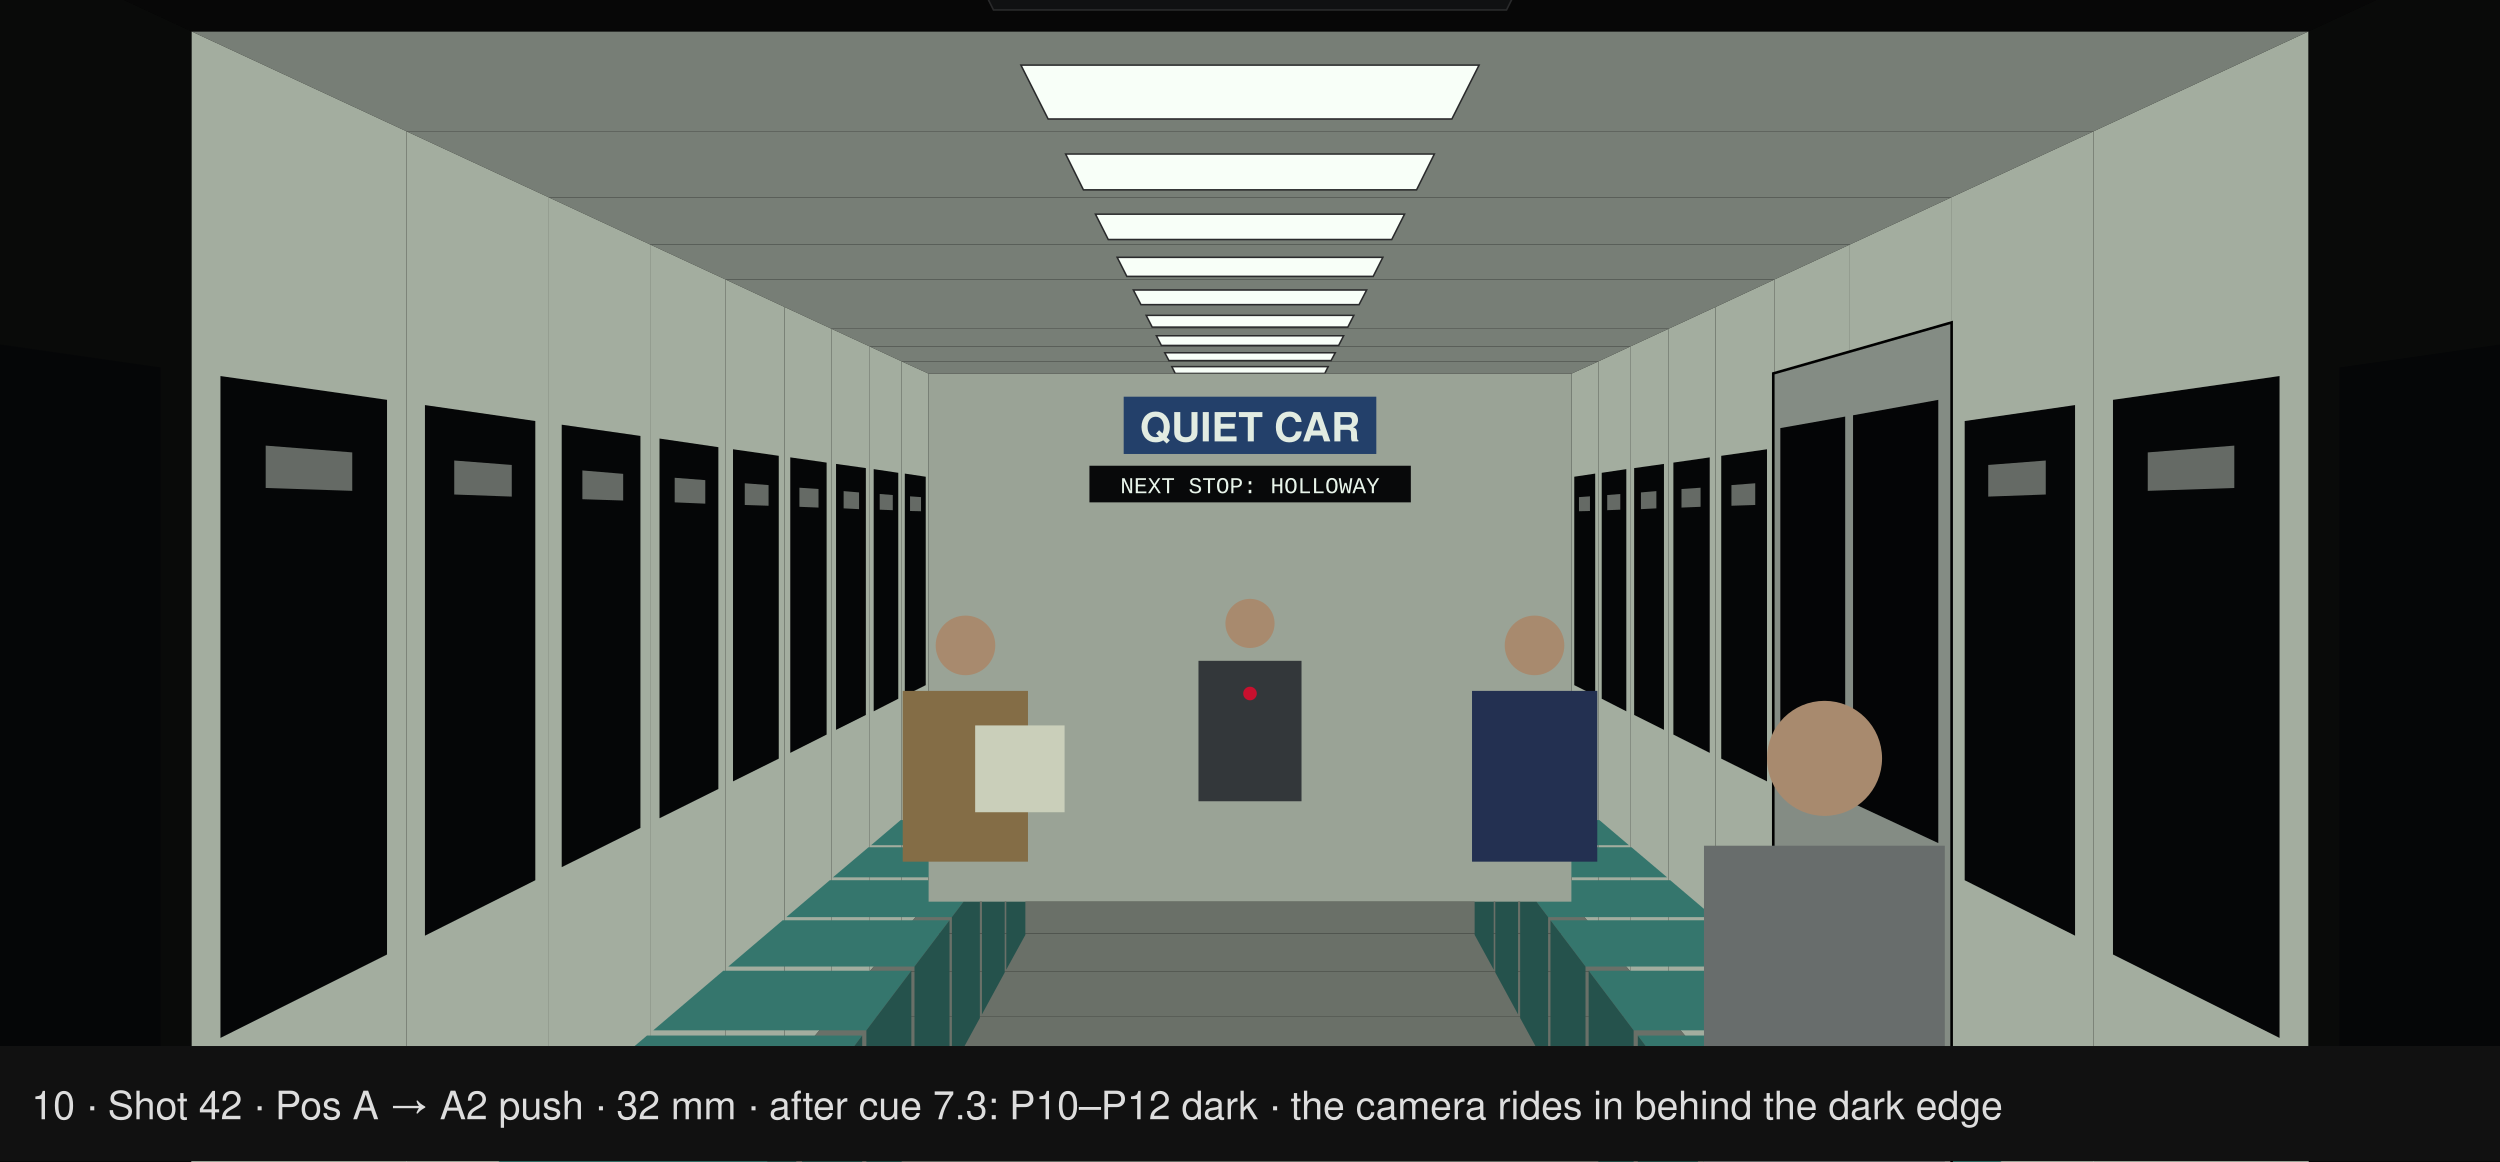
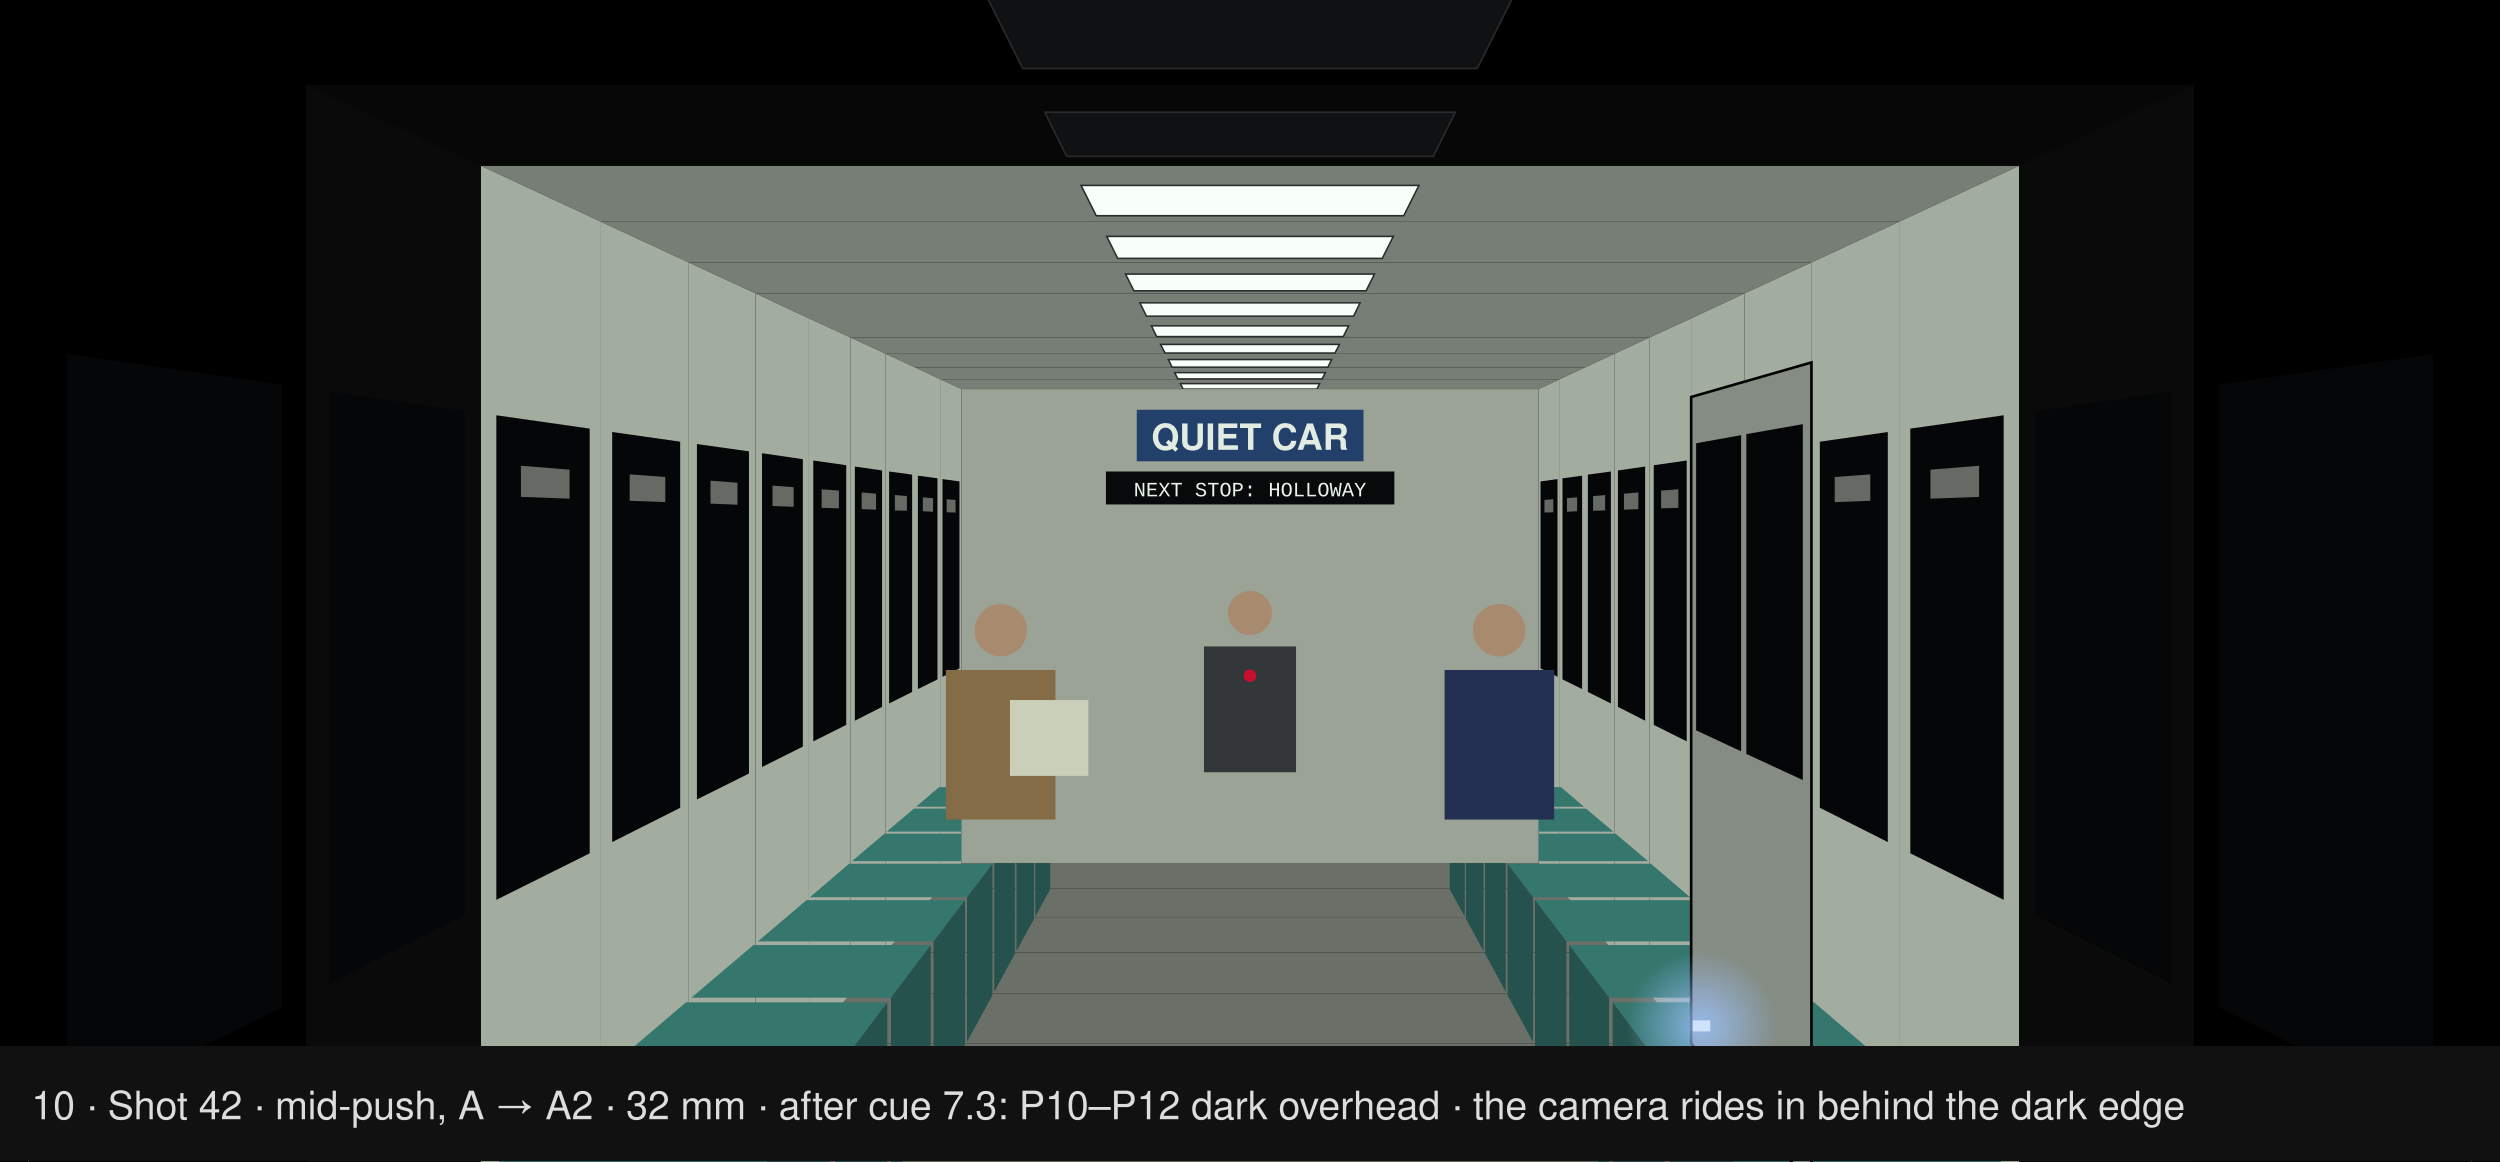
<svg xmlns="http://www.w3.org/2000/svg" viewBox="0 0 956 444" width="956" height="444">
  <defs>
    <radialGradient id="phone">
      <stop offset="0" stop-color="#9cc4ff" stop-opacity="0.9" />
      <stop offset="1" stop-color="#9cc4ff" stop-opacity="0" />
    </radialGradient>
    <radialGradient id="phoneface" cx="0.5" cy="1" r="0.9">
      <stop offset="0" stop-color="#a9cbff" stop-opacity="0.75" />
      <stop offset="1" stop-color="#a9cbff" stop-opacity="0" />
    </radialGradient>
    <linearGradient id="topdown" x1="0" y1="0" x2="0" y2="1">
      <stop offset="0" stop-color="#fff" stop-opacity="0.55" />
      <stop offset="1" stop-color="#fff" stop-opacity="0" />
    </linearGradient>
    <radialGradient id="lamp" cx="0.5" cy="0" r="1">
      <stop offset="0" stop-color="#e6f6f8" stop-opacity="0.95" />
      <stop offset="0.6" stop-color="#9fb8bd" stop-opacity="0.25" />
      <stop offset="1" stop-color="#000" stop-opacity="0" />
    </radialGradient>
  </defs>
  <g>
    <rect width="956" height="400" fill="#000" />
-     <polygon points="344.8,357.0 611.2,357.0 600.9,344.8 355.1,344.8" fill="#6a7068" />
-     <polygon points="344.8,138.2 611.2,138.2 600.9,142.9 355.1,142.9" fill="#777e76" />
-     <polygon points="344.8,357.0 344.8,138.2 355.1,142.9 355.1,344.8" fill="#a3ad9f" />
-     <polygon points="346.0,266.0 346.0,181.1 354.0,182.3 354.0,262.0" fill="#050607" />
-     <polygon points="348.0,195.4 348.0,189.8 352.2,190.1 352.2,195.5" fill="#656a65" />
-     <polygon points="611.2,357.0 611.2,138.2 600.9,142.9 600.9,344.8" fill="#a3ad9f" />
-     <polygon points="610.0,266.0 610.0,181.1 602.0,182.3 602.0,262.0" fill="#050607" />
-     <polygon points="608.0,195.4 608.0,189.8 603.8,190.1 603.8,195.5" fill="#656a65" />
-     <polygon points="448.1,140.2 507.9,140.2 506.6,142.8 449.4,142.8" fill="#f8fff8" stroke="#2a2b2c" stroke-width="0.6" />
-     <polygon points="332.6,371.4 623.4,371.4 611.2,357.0 344.8,357.0" fill="#6a7068" />
-     <polygon points="332.6,132.5 623.4,132.5 611.2,138.2 344.8,138.2" fill="#777e76" />
-     <polygon points="332.6,371.4 332.6,132.5 344.8,138.2 344.8,357.0" fill="#a3ad9f" />
-     <polygon points="334.1,272.0 334.1,179.4 343.5,180.8 343.5,267.2" fill="#050607" />
-     <polygon points="336.4,194.9 336.4,188.9 341.4,189.3 341.4,195.1" fill="#656a65" />
-     <polygon points="623.4,371.4 623.4,132.5 611.2,138.2 611.2,357.0" fill="#a3ad9f" />
-     <polygon points="621.9,272.0 621.9,179.4 612.5,180.8 612.5,267.2" fill="#050607" />
-     <polygon points="619.6,194.9 619.6,188.9 614.6,189.3 614.6,195.1" fill="#656a65" />
-     <polygon points="333.1,323.2 384.8,323.2 392.1,313.6 344.4,313.6" fill="#35766d" />
-     <polygon points="384.8,370.8 384.8,323.2 392.1,313.6 392.1,357.5" fill="#25524c" />
-     <polygon points="622.9,323.2 571.2,323.2 563.9,313.6 611.6,313.6" fill="#35766d" />
-     <polygon points="571.2,370.8 571.2,323.2 563.9,313.6 563.9,357.5" fill="#25524c" />
-     <polygon points="445.4,134.9 510.6,134.9 509.0,137.9 447.0,137.9" fill="#f8fff8" stroke="#2a2b2c" stroke-width="0.6" />
-     <polygon points="317.9,388.6 638.1,388.6 623.4,371.4 332.6,371.4" fill="#6a7068" />
-     <polygon points="317.9,125.7 638.1,125.7 623.4,132.5 332.6,132.5" fill="#777e76" />
-     <polygon points="317.9,388.6 317.9,125.7 332.6,132.5 332.6,371.4" fill="#a3ad9f" />
-     <polygon points="319.7,279.1 319.7,177.4 331.1,179.0 331.1,273.4" fill="#050607" />
-     <polygon points="322.6,194.4 322.6,187.8 328.5,188.3 328.5,194.7" fill="#656a65" />
-     <polygon points="638.1,388.6 638.1,125.7 623.4,132.5 623.4,371.4" fill="#a3ad9f" />
-     <polygon points="636.3,279.1 636.3,177.4 624.9,179.0 624.9,273.4" fill="#050607" />
-     <polygon points="633.4,194.4 633.4,187.8 627.5,188.3 627.5,194.7" fill="#656a65" />
-     <polygon points="318.5,335.5 375.5,335.5 384.2,324.0 332.1,324.0" fill="#35766d" />
-     <polygon points="375.5,387.9 375.5,335.5 384.2,324.0 384.2,371.9" fill="#25524c" />
-     <polygon points="637.5,335.5 580.5,335.5 571.8,324.0 623.9,324.0" fill="#35766d" />
-     <polygon points="580.5,387.9 580.5,335.5 571.8,324.0 571.8,371.9" fill="#25524c" />
-     <polygon points="442.2,128.4 513.8,128.4 511.9,132.1 444.1,132.1" fill="#f8fff8" stroke="#2a2b2c" stroke-width="0.6" />
-     <polygon points="300.0,409.8 656.0,409.8 638.1,388.6 317.9,388.6" fill="#6a7068" />
-     <polygon points="300.0,117.4 656.0,117.4 638.1,125.7 317.9,125.7" fill="#777e76" />
-     <polygon points="300.0,409.8 300.0,117.4 317.9,125.7 317.9,388.6" fill="#a3ad9f" />
-     <polygon points="302.2,287.9 302.2,174.9 316.1,176.9 316.1,280.9" fill="#050607" />
-     <polygon points="305.7,193.8 305.7,186.5 313.0,187.0 313.0,194.1" fill="#656a65" />
-     <polygon points="656.0,409.8 656.0,117.4 638.1,125.7 638.1,388.6" fill="#a3ad9f" />
-     <polygon points="653.8,287.9 653.8,174.9 639.9,176.9 639.9,280.9" fill="#050607" />
-     <polygon points="650.3,193.8 650.3,186.5 643.0,187.0 643.0,194.1" fill="#656a65" />
-     <polygon points="300.7,350.7 364.0,350.7 374.7,336.6 317.3,336.6" fill="#35766d" />
-     <polygon points="364.0,408.9 364.0,350.7 374.7,336.6 374.7,389.3" fill="#25524c" />
-     <polygon points="655.3,350.7 592.0,350.7 581.3,336.6 638.7,336.6" fill="#35766d" />
-     <polygon points="592.0,408.9 592.0,350.7 581.3,336.6 581.3,389.3" fill="#25524c" />
-     <polygon points="438.3,120.6 517.7,120.6 515.4,125.1 440.6,125.1" fill="#f8fff8" stroke="#2a2b2c" stroke-width="0.6" />
-     <polygon points="277.5,436.3 678.5,436.3 656.0,409.8 300.0,409.8" fill="#6a7068" />
-     <polygon points="277.5,106.9 678.5,106.9 656.0,117.4 300.0,117.4" fill="#777e76" />
-     <polygon points="277.5,436.3 277.5,106.9 300.0,117.4 300.0,409.8" fill="#a3ad9f" />
-     <polygon points="280.3,298.8 280.3,171.8 297.8,174.3 297.8,290.1" fill="#050607" />
-     <polygon points="284.8,193.1 284.8,184.8 293.9,185.5 293.9,193.4" fill="#656a65" />
-     <polygon points="678.5,436.3 678.5,106.9 656.0,117.4 656.0,409.8" fill="#a3ad9f" />
-     <polygon points="675.7,298.8 675.7,171.8 658.2,174.3 658.2,290.1" fill="#050607" />
-     <polygon points="671.2,193.1 671.2,184.8 662.1,185.5 662.1,193.4" fill="#656a65" />
-     <polygon points="278.5,369.6 349.7,369.6 363.1,351.9 299.3,351.9" fill="#35766d" />
-     <polygon points="349.7,435.2 349.7,369.6 363.1,351.9 363.1,410.6" fill="#25524c" />
-     <polygon points="677.5,369.6 606.3,369.6 592.9,351.9 656.7,351.9" fill="#35766d" />
-     <polygon points="606.3,435.2 606.3,369.6 592.9,351.9 592.9,410.6" fill="#25524c" />
-     <polygon points="433.4,110.9 522.6,110.9 519.7,116.5 436.3,116.5" fill="#f8fff8" stroke="#2a2b2c" stroke-width="0.6" />
-     <polygon points="248.6,470.4 707.4,470.4 678.5,436.3 277.5,436.3" fill="#6a7068" />
-     <polygon points="248.6,93.5 707.4,93.5 678.5,106.9 277.5,106.9" fill="#777e76" />
-     <polygon points="248.6,470.4 248.6,93.5 277.5,106.9 277.5,436.3" fill="#a3ad9f" />
-     <polygon points="252.2,312.9 252.2,167.7 274.7,171.0 274.7,301.7" fill="#050607" />
-     <polygon points="258.0,192.1 258.0,182.7 269.7,183.6 269.7,192.6" fill="#656a65" />
-     <polygon points="707.4,470.4 707.4,93.5 678.5,106.9 678.5,436.3" fill="#a3ad9f" />
-     <polygon points="703.8,312.9 703.8,167.7 681.3,171.0 681.3,301.7" fill="#050607" />
-     <polygon points="698.0,192.1 698.0,182.7 686.3,183.6 686.3,192.6" fill="#656a65" />
-     <polygon points="249.8,394.0 331.3,394.0 348.5,371.2 276.6,371.2" fill="#35766d" />
-     <polygon points="331.3,468.9 331.3,394.0 348.5,371.2 348.5,437.4" fill="#25524c" />
-     <polygon points="706.2,394.0 624.7,394.0 607.5,371.2 679.4,371.2" fill="#35766d" />
-     <polygon points="624.7,468.9 624.7,394.0 607.5,371.2 607.5,437.4" fill="#25524c" />
-     <polygon points="427.2,98.4 528.8,98.4 525.1,105.7 430.9,105.7" fill="#f8fff8" stroke="#2a2b2c" stroke-width="0.6" />
-     <polygon points="209.9,516.0 746.1,516.0 707.4,470.4 248.6,470.4" fill="#6a7068" />
-     <polygon points="209.9,75.5 746.1,75.5 707.4,93.5 248.6,93.5" fill="#777e76" />
-     <polygon points="209.9,516.0 209.9,75.5 248.6,93.5 248.6,470.4" fill="#a3ad9f" />
-     <polygon points="214.8,331.6 214.8,162.4 244.9,166.7 244.9,316.6" fill="#050607" />
-     <polygon points="222.7,190.9 222.7,179.9 238.3,181.2 238.3,191.4" fill="#656a65" />
-     <polygon points="746.1,516.0 746.1,75.5 707.4,93.5 707.4,470.4" fill="#a3ad9f" />
-     <polygon points="741.2,331.6 741.2,162.4 711.1,166.7 711.1,316.6" fill="#050607" />
-     <polygon points="733.3,190.9 733.3,179.9 717.7,181.2 717.7,191.4" fill="#656a65" />
-     <polygon points="211.5,426.5 306.7,426.5 329.7,396.0 247.4,396.0" fill="#35766d" />
-     <polygon points="306.7,514.1 306.7,426.5 329.7,396.0 329.7,471.8" fill="#25524c" />
-     <polygon points="744.5,426.5 649.3,426.5 626.3,396.0 708.6,396.0" fill="#35766d" />
-     <polygon points="649.3,514.1 649.3,426.5 626.3,396.0 626.3,471.8" fill="#25524c" />
-     <polygon points="418.9,81.9 537.1,81.9 532.2,91.6 423.8,91.6" fill="#f8fff8" stroke="#2a2b2c" stroke-width="0.6" />
-     <polygon points="155.4,580.2 800.6,580.2 746.1,516.0 209.9,516.0" fill="#6a7068" />
-     <polygon points="155.4,50.2 800.6,50.2 746.1,75.5 209.9,75.5" fill="#777e76" />
-     <polygon points="155.4,580.2 155.4,50.2 209.9,75.5 209.9,516.0" fill="#a3ad9f" />
-     <polygon points="162.5,357.8 162.5,154.9 204.7,161.0 204.7,336.6" fill="#050607" />
-     <polygon points="173.7,189.1 173.7,176.1 195.7,177.8 195.7,189.9" fill="#656a65" />
-     <polygon points="800.6,580.2 800.6,50.2 746.1,75.5 746.1,516.0" fill="#a3ad9f" />
-     <polygon points="793.5,357.8 793.5,154.9 751.3,161.0 751.3,336.6" fill="#050607" />
-     <polygon points="782.3,189.1 782.3,176.1 760.3,177.8 760.3,189.9" fill="#656a65" />
-     <polygon points="157.8,472.2 272.2,472.2 304.5,429.4 208.2,429.4" fill="#35766d" />
-     <polygon points="272.2,577.4 272.2,472.2 304.5,429.4 304.5,518.0" fill="#25524c" />
-     <polygon points="798.2,472.2 683.8,472.2 651.5,429.4 747.8,429.4" fill="#35766d" />
-     <polygon points="683.8,577.4 683.8,472.2 651.5,429.4 651.5,518.0" fill="#25524c" />
-     <polygon points="407.5,58.9 548.5,58.9 541.7,72.6 414.3,72.6" fill="#f8fff8" stroke="#2a2b2c" stroke-width="0.6" />
-     <polygon points="73.2,677.1 882.8,677.1 800.6,580.2 155.4,580.2" fill="#6a7068" />
-     <polygon points="73.2,12.0 882.8,12.0 800.6,50.2 155.4,50.2" fill="#777e76" />
-     <polygon points="73.2,677.1 73.2,12.0 155.4,50.2 155.4,580.2" fill="#a3ad9f" />
-     <polygon points="84.3,396.9 84.3,143.8 148.0,152.9 148.0,365.0" fill="#050607" />
-     <polygon points="101.6,186.6 101.6,170.4 134.7,173.0 134.7,187.7" fill="#656a65" />
-     <polygon points="882.8,677.1 882.8,12.0 800.6,50.2 800.6,580.2" fill="#a3ad9f" />
-     <polygon points="871.7,396.9 871.7,143.8 808.0,152.9 808.0,365.0" fill="#050607" />
-     <polygon points="854.4,186.6 854.4,170.4 821.3,173.0 821.3,187.7" fill="#656a65" />
-     <polygon points="76.9,540.9 220.2,540.9 269.0,476.3 152.9,476.3" fill="#35766d" />
-     <polygon points="220.2,672.7 220.2,540.9 269.0,476.3 269.0,583.1" fill="#25524c" />
-     <polygon points="879.1,540.9 735.8,540.9 687.0,476.3 803.1,476.3" fill="#35766d" />
-     <polygon points="735.8,672.7 735.8,540.9 687.0,476.3 687.0,583.1" fill="#25524c" />
-     <polygon points="390.4,24.9 565.6,24.9 555.2,45.5 400.8,45.5" fill="#f8fff8" stroke="#2a2b2c" stroke-width="0.6" />
-     <polygon points="-65.3,840.4 1021.3,840.4 882.8,677.1 73.2,677.1" fill="#060606" />
-     <polygon points="-65.3,-52.3 1021.3,-52.3 882.8,12.0 73.2,12.0" fill="#070707" />
-     <polygon points="-65.3,840.4 -65.3,-52.3 73.2,12.0 73.2,677.1" fill="#090a09" />
-     <polygon points="-45.5,461.8 -45.5,125.2 61.4,140.5 61.4,408.3" fill="#050607" />
-     <polygon points="1021.3,840.4 1021.3,-52.3 882.8,12.0 882.8,677.1" fill="#090a09" />
-     <polygon points="1001.5,461.8 1001.5,125.2 894.6,140.5 894.6,408.3" fill="#050607" />
-     <polygon points="-58.6,656.1 133.1,656.1 215.3,547.4 69.3,547.4" fill="#030706" />
-     <polygon points="133.1,832.4 133.1,656.1 215.3,547.4 215.3,681.7" fill="#020404" />
-     <polygon points="1014.6,656.1 822.9,656.1 740.7,547.4 886.7,547.4" fill="#030706" />
-     <polygon points="822.9,832.4 822.9,656.1 740.7,547.4 740.7,681.7" fill="#020404" />
-     <polygon points="362.6,-30.8 593.4,-30.8 576.1,3.8 379.9,3.8" fill="#101112" stroke="#2a2b2c" stroke-width="0.6" />
-     <polygon points="-347.9,1173.4 1303.9,1173.4 1021.3,840.4 -65.3,840.4" fill="#000000" />
-     <polygon points="-347.9,-183.4 1303.9,-183.4 1021.3,-52.3 -65.3,-52.3" fill="#000000" />
-     <polygon points="-347.9,1173.4 -347.9,-183.4 -65.3,-52.3 -65.3,840.4" fill="#000000" />
-     <polygon points="-302.9,590.5 -302.9,88.4 -86.7,119.3 -86.7,482.4" fill="#050607" />
-     <polygon points="1303.9,1173.4 1303.9,-183.4 1021.3,-52.3 1021.3,840.4" fill="#000000" />
-     <polygon points="1258.9,590.5 1258.9,88.4 1042.7,119.3 1042.7,482.4" fill="#050607" />
-     <polygon points="-332.3,888.8 -42.9,888.8 124.2,667.8 -72.3,667.8" fill="#000000" />
-     <polygon points="-42.9,1155.0 -42.9,888.8 124.2,667.8 124.2,848.6" fill="#000000" />
-     <polygon points="1288.3,888.8 998.9,888.8 831.8,667.8 1028.3,667.8" fill="#000000" />
-     <polygon points="998.9,1155.0 998.9,888.8 831.8,667.8 831.8,848.6" fill="#000000" />
-     <polygon points="308.8,-138.3 647.2,-138.3 612.5,-68.9 343.5,-68.9" fill="#101112" stroke="#2a2b2c" stroke-width="0.6" />
-     <polygon points="-1242.6,2227.8 2198.6,2227.8 1303.9,1173.4 -347.9,1173.4" fill="#000000" />
-     <polygon points="-1242.6,-598.8 2198.6,-598.8 1303.9,-183.4 -347.9,-183.4" fill="#000000" />
-     <polygon points="-1242.6,2227.8 -1242.6,-598.8 -347.9,-183.4 -347.9,1173.4" fill="#000000" />
-     <polygon points="-1058.2,968.1 -1058.2,-19.5 -398.4,74.8 -398.4,638.2" fill="#050607" />
-     <polygon points="2198.6,2227.8 2198.6,-598.8 1303.9,-183.4 1303.9,1173.4" fill="#000000" />
-     <polygon points="2014.2,968.1 2014.2,-19.5 1354.4,74.8 1354.4,638.2" fill="#050607" />
-     <polygon points="-1176.4,1606.3 -585.6,1606.3 -63.3,915.7 -364.1,915.7" fill="#000000" />
-     <polygon points="-585.6,2149.9 -585.6,1606.3 -63.3,915.7 -63.3,1192.4" fill="#000000" />
-     <polygon points="2132.4,1606.3 1541.6,1606.3 1019.3,915.7 1320.1,915.7" fill="#000000" />
-     <polygon points="1541.6,2149.9 1541.6,1606.3 1019.3,915.7 1019.3,1192.4" fill="#000000" />
-     <polygon points="161.3,-433.5 794.7,-433.5 691.5,-227.1 264.5,-227.1" fill="#101112" stroke="#2a2b2c" stroke-width="0.6" />
-     <polygon points="746.3,516.4 746.3,123.3 678.1,142.8 678.1,436.0" fill="#848c84" stroke="#000" stroke-width="1" />
-     <polygon points="741.2,322.4 741.2,152.9 708.6,158.8 708.6,307.2" fill="#040506" />
-     <polygon points="705.6,305.8 705.6,159.3 680.8,163.7 680.8,294.3" fill="#040506" />
-     <polygon points="355.1,344.8 600.9,344.8 600.9,142.9 355.1,142.9" fill="#9aa396" />
-     <rect x="429.7" y="151.7" width="96.6" height="21.9" fill="#23406a" />
-     <text x="478.0" y="168.8" font-size="15.4" fill="#e2ece2" text-anchor="middle" font-family="Helvetica,Arial" font-weight="bold">QUIET CAR</text>
-     <rect x="416.6" y="178.1" width="122.9" height="14.0" fill="#08090a" />
-     <text x="478.0" y="188.6" font-size="8.7" fill="#e8f4ea" text-anchor="middle" font-family="Courier New,monospace">NEXT STOP: HOLLOWAY</text>
-     <polygon points="458.3,306.4 458.3,252.7 497.7,252.7 497.7,306.4" fill="#33373a" />
-     <circle cx="478.0" cy="238.4" r="9.4" fill="#a88a6e" />
-     <circle cx="478.0" cy="265.2" r="2.6" fill="#c8102e" />
-     <polygon points="345.2,329.5 345.2,264.2 393.1,264.2 393.1,329.5" fill="#846d46" />
-     <circle cx="369.2" cy="246.8" r="11.4" fill="#a88a6e" />
-     <rect x="372.9" y="277.4" width="34.2" height="33.2" fill="#cacfba" />
-     <polygon points="562.9,329.5 562.9,264.2 610.8,264.2 610.8,329.5" fill="#233051" />
-     <circle cx="586.8" cy="246.8" r="11.4" fill="#a88a6e" />
-     <polygon points="651.6,448.9 651.6,323.4 743.7,323.4 743.7,448.9" fill="#686d6c" />
-     <circle cx="697.7" cy="290.0" r="22.0" fill="#a88a6e" />
+     <polygon points="359.5,339.7 596.5,339.7 588.3,330.0 367.7,330.0" fill="#6a7068" />
+     <polygon points="359.5,145.0 596.5,145.0 588.3,148.8 367.7,148.8" fill="#777e76" />
+     <polygon points="359.5,339.7 359.5,145.0 367.7,148.8 367.7,330.0" fill="#a3ad9f" />
+     <polygon points="360.4,258.8 360.4,183.2 366.9,184.1 366.9,255.6" fill="#050607" />
+     <polygon points="362.0,195.9 362.0,190.9 365.4,191.2 365.4,196.0" fill="#656a65" />
+     <polygon points="596.5,339.7 596.5,145.0 588.3,148.8 588.3,330.0" fill="#a3ad9f" />
+     <polygon points="595.6,258.8 595.6,183.2 589.1,184.1 589.1,255.6" fill="#050607" />
+     <polygon points="594.0,195.9 594.0,190.9 590.6,191.2 590.6,196.0" fill="#656a65" />
+     <polygon points="451.4,146.7 504.6,146.7 503.6,148.8 452.4,148.8" fill="#f8fff8" stroke="#2a2b2c" stroke-width="0.6" />
+     <polygon points="349.9,351.0 606.1,351.0 596.5,339.7 359.5,339.7" fill="#6a7068" />
+     <polygon points="349.9,140.5 606.1,140.5 596.5,145.0 359.5,145.0" fill="#777e76" />
+     <polygon points="349.9,351.0 349.9,140.5 359.5,145.0 359.5,339.7" fill="#a3ad9f" />
+     <polygon points="351.0,263.5 351.0,181.9 358.5,182.9 358.5,259.8" fill="#050607" />
+     <polygon points="352.9,195.5 352.9,190.2 356.8,190.5 356.8,195.7" fill="#656a65" />
+     <polygon points="606.1,351.0 606.1,140.5 596.5,145.0 596.5,339.7" fill="#a3ad9f" />
+     <polygon points="605.0,263.5 605.0,181.9 597.5,182.9 597.5,259.8" fill="#050607" />
+     <polygon points="603.1,195.5 603.1,190.2 599.2,190.5 599.2,195.7" fill="#656a65" />
+     <polygon points="350.3,308.5 395.9,308.5 401.6,301.0 359.1,301.0" fill="#35766d" />
+     <polygon points="395.9,350.5 395.9,308.5 401.6,301.0 401.6,340.1" fill="#25524c" />
+     <polygon points="605.7,308.5 560.1,308.5 554.4,301.0 596.9,301.0" fill="#35766d" />
+     <polygon points="560.1,350.5 560.1,308.5 554.4,301.0 554.4,340.1" fill="#25524c" />
+     <polygon points="449.2,142.5 506.8,142.5 505.6,144.9 450.4,144.9" fill="#f8fff8" stroke="#2a2b2c" stroke-width="0.6" />
+     <polygon points="338.7,364.2 617.3,364.2 606.1,351.0 349.9,351.0" fill="#6a7068" />
+     <polygon points="338.7,135.3 617.3,135.3 606.1,140.5 349.9,140.5" fill="#777e76" />
+     <polygon points="338.7,364.2 338.7,135.3 349.9,140.5 349.9,351.0" fill="#a3ad9f" />
+     <polygon points="340.0,269.0 340.0,180.3 348.8,181.5 348.8,264.6" fill="#050607" />
+     <polygon points="342.2,195.2 342.2,189.3 346.8,189.7 346.8,195.3" fill="#656a65" />
+     <polygon points="617.3,364.2 617.3,135.3 606.1,140.5 606.1,351.0" fill="#a3ad9f" />
+     <polygon points="616.0,269.0 616.0,180.3 607.2,181.5 607.2,264.6" fill="#050607" />
+     <polygon points="613.8,195.2 613.8,189.3 609.2,189.7 609.2,195.3" fill="#656a65" />
+     <polygon points="339.1,318.0 388.7,318.0 395.4,309.2 349.5,309.2" fill="#35766d" />
+     <polygon points="388.7,363.7 388.7,318.0 395.4,309.2 395.4,351.4" fill="#25524c" />
+     <polygon points="616.9,318.0 567.3,318.0 560.6,309.2 606.5,309.2" fill="#35766d" />
+     <polygon points="567.3,363.7 567.3,318.0 560.6,309.2 560.6,351.4" fill="#25524c" />
+     <polygon points="446.8,137.5 509.2,137.5 507.8,140.4 448.2,140.4" fill="#f8fff8" stroke="#2a2b2c" stroke-width="0.6" />
+     <polygon points="325.3,380.0 630.7,380.0 617.3,364.2 338.7,364.2" fill="#6a7068" />
+     <polygon points="325.3,129.1 630.7,129.1 617.3,135.3 338.7,135.3" fill="#777e76" />
+     <polygon points="325.3,380.0 325.3,129.1 338.7,135.3 338.7,364.2" fill="#a3ad9f" />
+     <polygon points="326.9,275.6 326.9,178.4 337.3,179.9 337.3,270.3" fill="#050607" />
+     <polygon points="329.5,194.7 329.5,188.3 335.0,188.8 335.0,194.9" fill="#656a65" />
+     <polygon points="630.7,380.0 630.7,129.1 617.3,135.3 617.3,364.2" fill="#a3ad9f" />
+     <polygon points="629.1,275.6 629.1,178.4 618.7,179.9 618.7,270.3" fill="#050607" />
+     <polygon points="626.5,194.7 626.5,188.3 621.0,188.8 621.0,194.9" fill="#656a65" />
+     <polygon points="325.8,329.3 380.2,329.3 388.1,318.8 338.2,318.8" fill="#35766d" />
+     <polygon points="380.2,379.3 380.2,329.3 388.1,318.8 388.1,364.7" fill="#25524c" />
+     <polygon points="630.2,329.3 575.8,329.3 567.9,318.8 617.8,318.8" fill="#35766d" />
+     <polygon points="575.8,379.3 575.8,329.3 567.9,318.8 567.9,364.7" fill="#25524c" />
+     <polygon points="443.8,131.7 512.2,131.7 510.5,135.0 445.5,135.0" fill="#f8fff8" stroke="#2a2b2c" stroke-width="0.6" />
+     <polygon points="309.0,399.1 647.0,399.1 630.7,380.0 325.3,380.0" fill="#6a7068" />
+     <polygon points="309.0,121.6 647.0,121.6 630.7,129.1 325.3,129.1" fill="#777e76" />
+     <polygon points="309.0,399.1 309.0,121.6 325.3,129.1 325.3,380.0" fill="#a3ad9f" />
+     <polygon points="311.0,283.5 311.0,176.1 323.6,177.9 323.6,277.2" fill="#050607" />
+     <polygon points="314.2,194.2 314.2,187.1 320.8,187.6 320.8,194.4" fill="#656a65" />
+     <polygon points="647.0,399.1 647.0,121.6 630.7,129.1 630.7,380.0" fill="#a3ad9f" />
+     <polygon points="645.0,283.5 645.0,176.1 632.4,177.9 632.4,277.2" fill="#050607" />
+     <polygon points="641.8,194.2 641.8,187.1 635.2,187.6 635.2,194.4" fill="#656a65" />
+     <polygon points="309.7,343.1 369.8,343.1 379.5,330.3 324.7,330.3" fill="#35766d" />
+     <polygon points="369.8,398.4 369.8,343.1 379.5,330.3 379.5,380.6" fill="#25524c" />
+     <polygon points="646.3,343.1 586.2,343.1 576.5,330.3 631.3,330.3" fill="#35766d" />
+     <polygon points="586.2,398.4 586.2,343.1 576.5,330.3 576.5,380.6" fill="#25524c" />
+     <polygon points="440.3,124.6 515.7,124.6 513.7,128.7 442.3,128.7" fill="#f8fff8" stroke="#2a2b2c" stroke-width="0.6" />
+     <polygon points="288.9,422.8 667.1,422.8 647.0,399.1 309.0,399.1" fill="#6a7068" />
+     <polygon points="288.9,112.2 667.1,112.2 647.0,121.6 309.0,121.6" fill="#777e76" />
+     <polygon points="288.9,422.8 288.9,112.2 309.0,121.6 309.0,399.1" fill="#a3ad9f" />
+     <polygon points="291.4,293.3 291.4,173.3 307.0,175.6 307.0,285.5" fill="#050607" />
+     <polygon points="295.4,193.5 295.4,185.7 303.5,186.3 303.5,193.8" fill="#656a65" />
+     <polygon points="667.1,422.8 667.1,112.2 647.0,121.6 647.0,399.1" fill="#a3ad9f" />
+     <polygon points="664.6,293.3 664.6,173.3 649.0,175.6 649.0,285.5" fill="#050607" />
+     <polygon points="660.6,193.5 660.6,185.7 652.5,186.3 652.5,193.8" fill="#656a65" />
+     <polygon points="289.8,360.0 357.0,360.0 369.0,344.2 308.4,344.2" fill="#35766d" />
+     <polygon points="357.0,421.9 357.0,360.0 369.0,344.2 369.0,399.9" fill="#25524c" />
+     <polygon points="666.2,360.0 599.0,360.0 587.0,344.2 647.6,344.2" fill="#35766d" />
+     <polygon points="599.0,421.9 599.0,360.0 587.0,344.2 587.0,399.9" fill="#25524c" />
+     <polygon points="435.9,115.8 520.1,115.8 517.6,120.9 438.4,120.9" fill="#f8fff8" stroke="#2a2b2c" stroke-width="0.6" />
+     <polygon points="263.4,453.0 692.6,453.0 667.1,422.8 288.9,422.8" fill="#6a7068" />
+     <polygon points="263.4,100.4 692.6,100.4 667.1,112.2 288.9,112.2" fill="#777e76" />
+     <polygon points="263.4,453.0 263.4,100.4 288.9,112.2 288.9,422.8" fill="#a3ad9f" />
+     <polygon points="266.5,305.7 266.5,169.8 286.4,172.6 286.4,295.8" fill="#050607" />
+     <polygon points="271.7,192.6 271.7,183.8 282.0,184.6 282.0,193.0" fill="#656a65" />
+     <polygon points="692.6,453.0 692.6,100.4 667.1,112.2 667.1,422.8" fill="#a3ad9f" />
+     <polygon points="689.5,305.7 689.5,169.8 669.6,172.6 669.6,295.8" fill="#050607" />
+     <polygon points="684.3,192.6 684.3,183.8 674.0,184.6 674.0,193.0" fill="#656a65" />
+     <polygon points="264.4,381.5 340.7,381.5 355.9,361.4 288.1,361.4" fill="#35766d" />
+     <polygon points="340.7,451.7 340.7,381.5 355.9,361.4 355.9,423.8" fill="#25524c" />
+     <polygon points="691.6,381.5 615.3,381.5 600.1,361.4 667.9,361.4" fill="#35766d" />
+     <polygon points="615.3,451.7 615.3,381.5 600.1,361.4 600.1,423.8" fill="#25524c" />
+     <polygon points="430.4,104.8 525.6,104.8 522.4,111.2 433.6,111.2" fill="#f8fff8" stroke="#2a2b2c" stroke-width="0.6" />
+     <polygon points="229.8,492.5 726.2,492.5 692.6,453.0 263.4,453.0" fill="#6a7068" />
+     <polygon points="229.8,84.8 726.2,84.8 692.6,100.4 263.4,100.4" fill="#777e76" />
+     <polygon points="229.8,492.5 229.8,84.8 263.4,100.4 263.4,453.0" fill="#a3ad9f" />
+     <polygon points="234.1,322.0 234.1,165.2 260.1,168.9 260.1,308.9" fill="#050607" />
+     <polygon points="240.8,191.5 240.8,181.4 254.4,182.4 254.4,192.0" fill="#656a65" />
+     <polygon points="726.2,492.5 726.2,84.8 692.6,100.4 692.6,453.0" fill="#a3ad9f" />
+     <polygon points="721.9,322.0 721.9,165.2 695.9,168.9 695.9,308.9" fill="#050607" />
+     <polygon points="715.2,191.5 715.2,181.4 701.6,182.4 701.6,192.0" fill="#656a65" />
+     <polygon points="231.3,409.7 319.4,409.7 339.3,383.3 262.3,383.3" fill="#35766d" />
+     <polygon points="319.4,490.8 319.4,409.7 339.3,383.3 339.3,454.2" fill="#25524c" />
+     <polygon points="724.7,409.7 636.6,409.7 616.7,383.3 693.7,383.3" fill="#35766d" />
+     <polygon points="636.6,490.8 636.6,409.7 616.7,383.3 616.7,454.2" fill="#25524c" />
+     <polygon points="423.2,90.4 532.8,90.4 528.6,98.8 427.4,98.8" fill="#f8fff8" stroke="#2a2b2c" stroke-width="0.6" />
+     <polygon points="183.9,546.6 772.1,546.6 726.2,492.5 229.8,492.5" fill="#6a7068" />
+     <polygon points="183.9,63.4 772.1,63.4 726.2,84.8 229.8,84.8" fill="#777e76" />
+     <polygon points="183.9,546.6 183.9,63.4 229.8,84.8 229.8,492.5" fill="#a3ad9f" />
+     <polygon points="189.8,344.1 189.8,158.8 225.5,163.9 225.5,326.3" fill="#050607" />
+     <polygon points="199.2,190.0 199.2,178.1 217.8,179.6 217.8,190.7" fill="#656a65" />
+     <polygon points="772.1,546.6 772.1,63.4 726.2,84.8 726.2,492.5" fill="#a3ad9f" />
+     <polygon points="766.2,344.1 766.2,158.8 730.5,163.9 730.5,326.3" fill="#050607" />
+     <polygon points="756.8,190.0 756.8,178.1 738.2,179.6 738.2,190.7" fill="#656a65" />
+     <polygon points="185.9,448.3 290.2,448.3 317.5,412.2 228.4,412.2" fill="#35766d" />
+     <polygon points="290.2,544.3 290.2,448.3 317.5,412.2 317.5,494.2" fill="#25524c" />
+     <polygon points="770.1,448.3 665.8,448.3 638.5,412.2 727.6,412.2" fill="#35766d" />
+     <polygon points="665.8,544.3 665.8,448.3 638.5,412.2 638.5,494.2" fill="#25524c" />
+     <polygon points="413.4,70.9 542.6,70.9 536.8,82.5 419.2,82.5" fill="#f8fff8" stroke="#2a2b2c" stroke-width="0.6" />
+     <polygon points="117.0,625.4 839.0,625.4 772.1,546.6 183.9,546.6" fill="#060606" />
+     <polygon points="117.0,32.4 839.0,32.4 772.1,63.4 183.9,63.4" fill="#070707" />
+     <polygon points="117.0,625.4 117.0,32.4 183.9,63.4 183.9,546.6" fill="#090a09" />
+     <polygon points="125.9,376.1 125.9,149.7 177.7,157.1 177.7,350.1" fill="#050607" />
+     <polygon points="839.0,625.4 839.0,32.4 772.1,63.4 772.1,546.6" fill="#090a09" />
+     <polygon points="830.1,376.1 830.1,149.7 778.3,157.1 778.3,350.1" fill="#050607" />
+     <polygon points="120.0,504.3 247.9,504.3 287.6,451.7 181.9,451.7" fill="#030706" />
+     <polygon points="247.9,621.9 247.9,504.3 287.6,451.7 287.6,549.0" fill="#020404" />
+     <polygon points="836.0,504.3 708.1,504.3 668.4,451.7 774.1,451.7" fill="#030706" />
+     <polygon points="708.1,621.9 708.1,504.3 668.4,451.7 668.4,549.0" fill="#020404" />
+     <polygon points="399.5,42.9 556.5,42.9 548.1,59.8 407.9,59.8" fill="#101112" stroke="#2a2b2c" stroke-width="0.6" />
+     <polygon points="10.9,750.5 945.1,750.5 839.0,625.4 117.0,625.4" fill="#000000" />
+     <polygon points="10.9,-16.9 945.1,-16.9 839.0,32.4 117.0,32.4" fill="#000000" />
+     <polygon points="10.9,750.5 10.9,-16.9 117.0,32.4 117.0,625.4" fill="#000000" />
+     <polygon points="25.6,426.2 25.6,135.4 107.7,147.1 107.7,385.1" fill="#050607" />
+     <polygon points="945.1,750.5 945.1,-16.9 839.0,32.4 839.0,625.4" fill="#000000" />
+     <polygon points="930.4,426.2 930.4,135.4 848.3,147.1 848.3,385.1" fill="#050607" />
+     <polygon points="15.9,592.8 180.9,592.8 244.0,509.4 114.0,509.4" fill="#000000" />
+     <polygon points="180.9,744.6 180.9,592.8 244.0,509.4 244.0,629.0" fill="#000000" />
+     <polygon points="940.1,592.8 775.1,592.8 712.0,509.4 842.0,509.4" fill="#000000" />
+     <polygon points="775.1,744.6 775.1,592.8 712.0,509.4 712.0,629.0" fill="#000000" />
+     <polygon points="377.8,-0.4 578.2,-0.4 564.9,26.2 391.1,26.2" fill="#101112" stroke="#2a2b2c" stroke-width="0.6" />
+     <polygon points="-183.8,979.9 1139.8,979.9 945.1,750.5 10.9,750.5" fill="#000000" />
+     <polygon points="-183.8,-107.2 1139.8,-107.2 945.1,-16.9 10.9,-16.9" fill="#000000" />
+     <polygon points="-183.8,979.9 -183.8,-107.2 10.9,-16.9 10.9,750.5" fill="#000000" />
+     <polygon points="-154.6,516.3 -154.6,109.6 -4.9,131.0 -4.9,441.4" fill="#050607" />
+     <polygon points="1139.8,979.9 1139.8,-107.2 945.1,-16.9 945.1,750.5" fill="#000000" />
+     <polygon points="1110.6,516.3 1110.6,109.6 960.9,131.0 960.9,441.4" fill="#050607" />
+     <polygon points="-173.7,754.0 59.0,754.0 174.4,601.4 5.7,601.4" fill="#000000" />
+     <polygon points="59.0,968.1 59.0,754.0 174.4,601.4 174.4,756.6" fill="#000000" />
+     <polygon points="1129.7,754.0 897.0,754.0 781.6,601.4 950.3,601.4" fill="#000000" />
+     <polygon points="897.0,968.1 897.0,754.0 781.6,601.4 781.6,756.6" fill="#000000" />
+     <polygon points="339.6,-76.8 616.4,-76.8 592.3,-28.5 363.7,-28.5" fill="#101112" stroke="#2a2b2c" stroke-width="0.6" />
+     <polygon points="692.7,453.2 692.7,138.6 646.7,151.8 646.7,399.0" fill="#848c84" stroke="#000" stroke-width="1" />
+     <polygon points="689.4,298.3 689.4,162.2 667.8,166.0 667.8,288.3" fill="#040506" />
+     <polygon points="665.8,287.3 665.8,166.4 648.6,169.5 648.6,279.3" fill="#040506" />
+     <polygon points="367.7,330.0 588.3,330.0 588.3,148.8 367.7,148.8" fill="#9aa396" />
+     <rect x="434.7" y="156.7" width="86.7" height="19.7" fill="#23406a" />
+     <text x="478.0" y="172.0" font-size="13.8" fill="#e2ece2" text-anchor="middle" font-family="Helvetica,Arial" font-weight="bold">QUIET CAR</text>
+     <rect x="422.9" y="180.3" width="110.3" height="12.6" fill="#08090a" />
+     <text x="478.0" y="189.8" font-size="7.8" fill="#e8f4ea" text-anchor="middle" font-family="Courier New,monospace">NEXT STOP: HOLLOWAY</text>
+     <polygon points="460.4,295.3 460.4,247.2 495.6,247.2 495.6,295.3" fill="#33373a" />
+     <circle cx="478.0" cy="234.4" r="8.4" fill="#a88a6e" />
+     <circle cx="478.0" cy="258.4" r="2.4" fill="#c8102e" />
+     <polygon points="361.7,313.4 361.7,256.2 403.6,256.2 403.6,313.4" fill="#846d46" />
+     <circle cx="382.7" cy="241.0" r="10.0" fill="#a88a6e" />
+     <rect x="386.2" y="267.7" width="30.0" height="29.0" fill="#cacfba" />
+     <polygon points="552.4,313.4 552.4,256.2 594.3,256.2 594.3,313.4" fill="#233051" />
+     <circle cx="573.3" cy="241.0" r="10.0" fill="#a88a6e" />
+     <circle cx="650.6" cy="392.4" r="28.9" fill="url(#phone)" opacity="0.90" />
+     <rect x="647.3" y="390.2" width="6.7" height="4.2" fill="#cfe3ff" />
  </g>
  <rect y="400" width="956" height="44" fill="#111" />
-   <text x="12" y="428" font-family="Helvetica,Arial" font-size="15" fill="#ddd">10 · Shot 42 · Pos A → A2 push · 32 mm · after cue 7.3: P10–P12 dark · the camera rides in behind the dark edge</text>
+   <text x="12" y="428" font-family="Helvetica,Arial" font-size="15" fill="#ddd">10 · Shot 42 · mid-push, A → A2 · 32 mm · after cue 7.3: P10–P12 dark overhead · the camera rides in behind the dark edge</text>
</svg>
